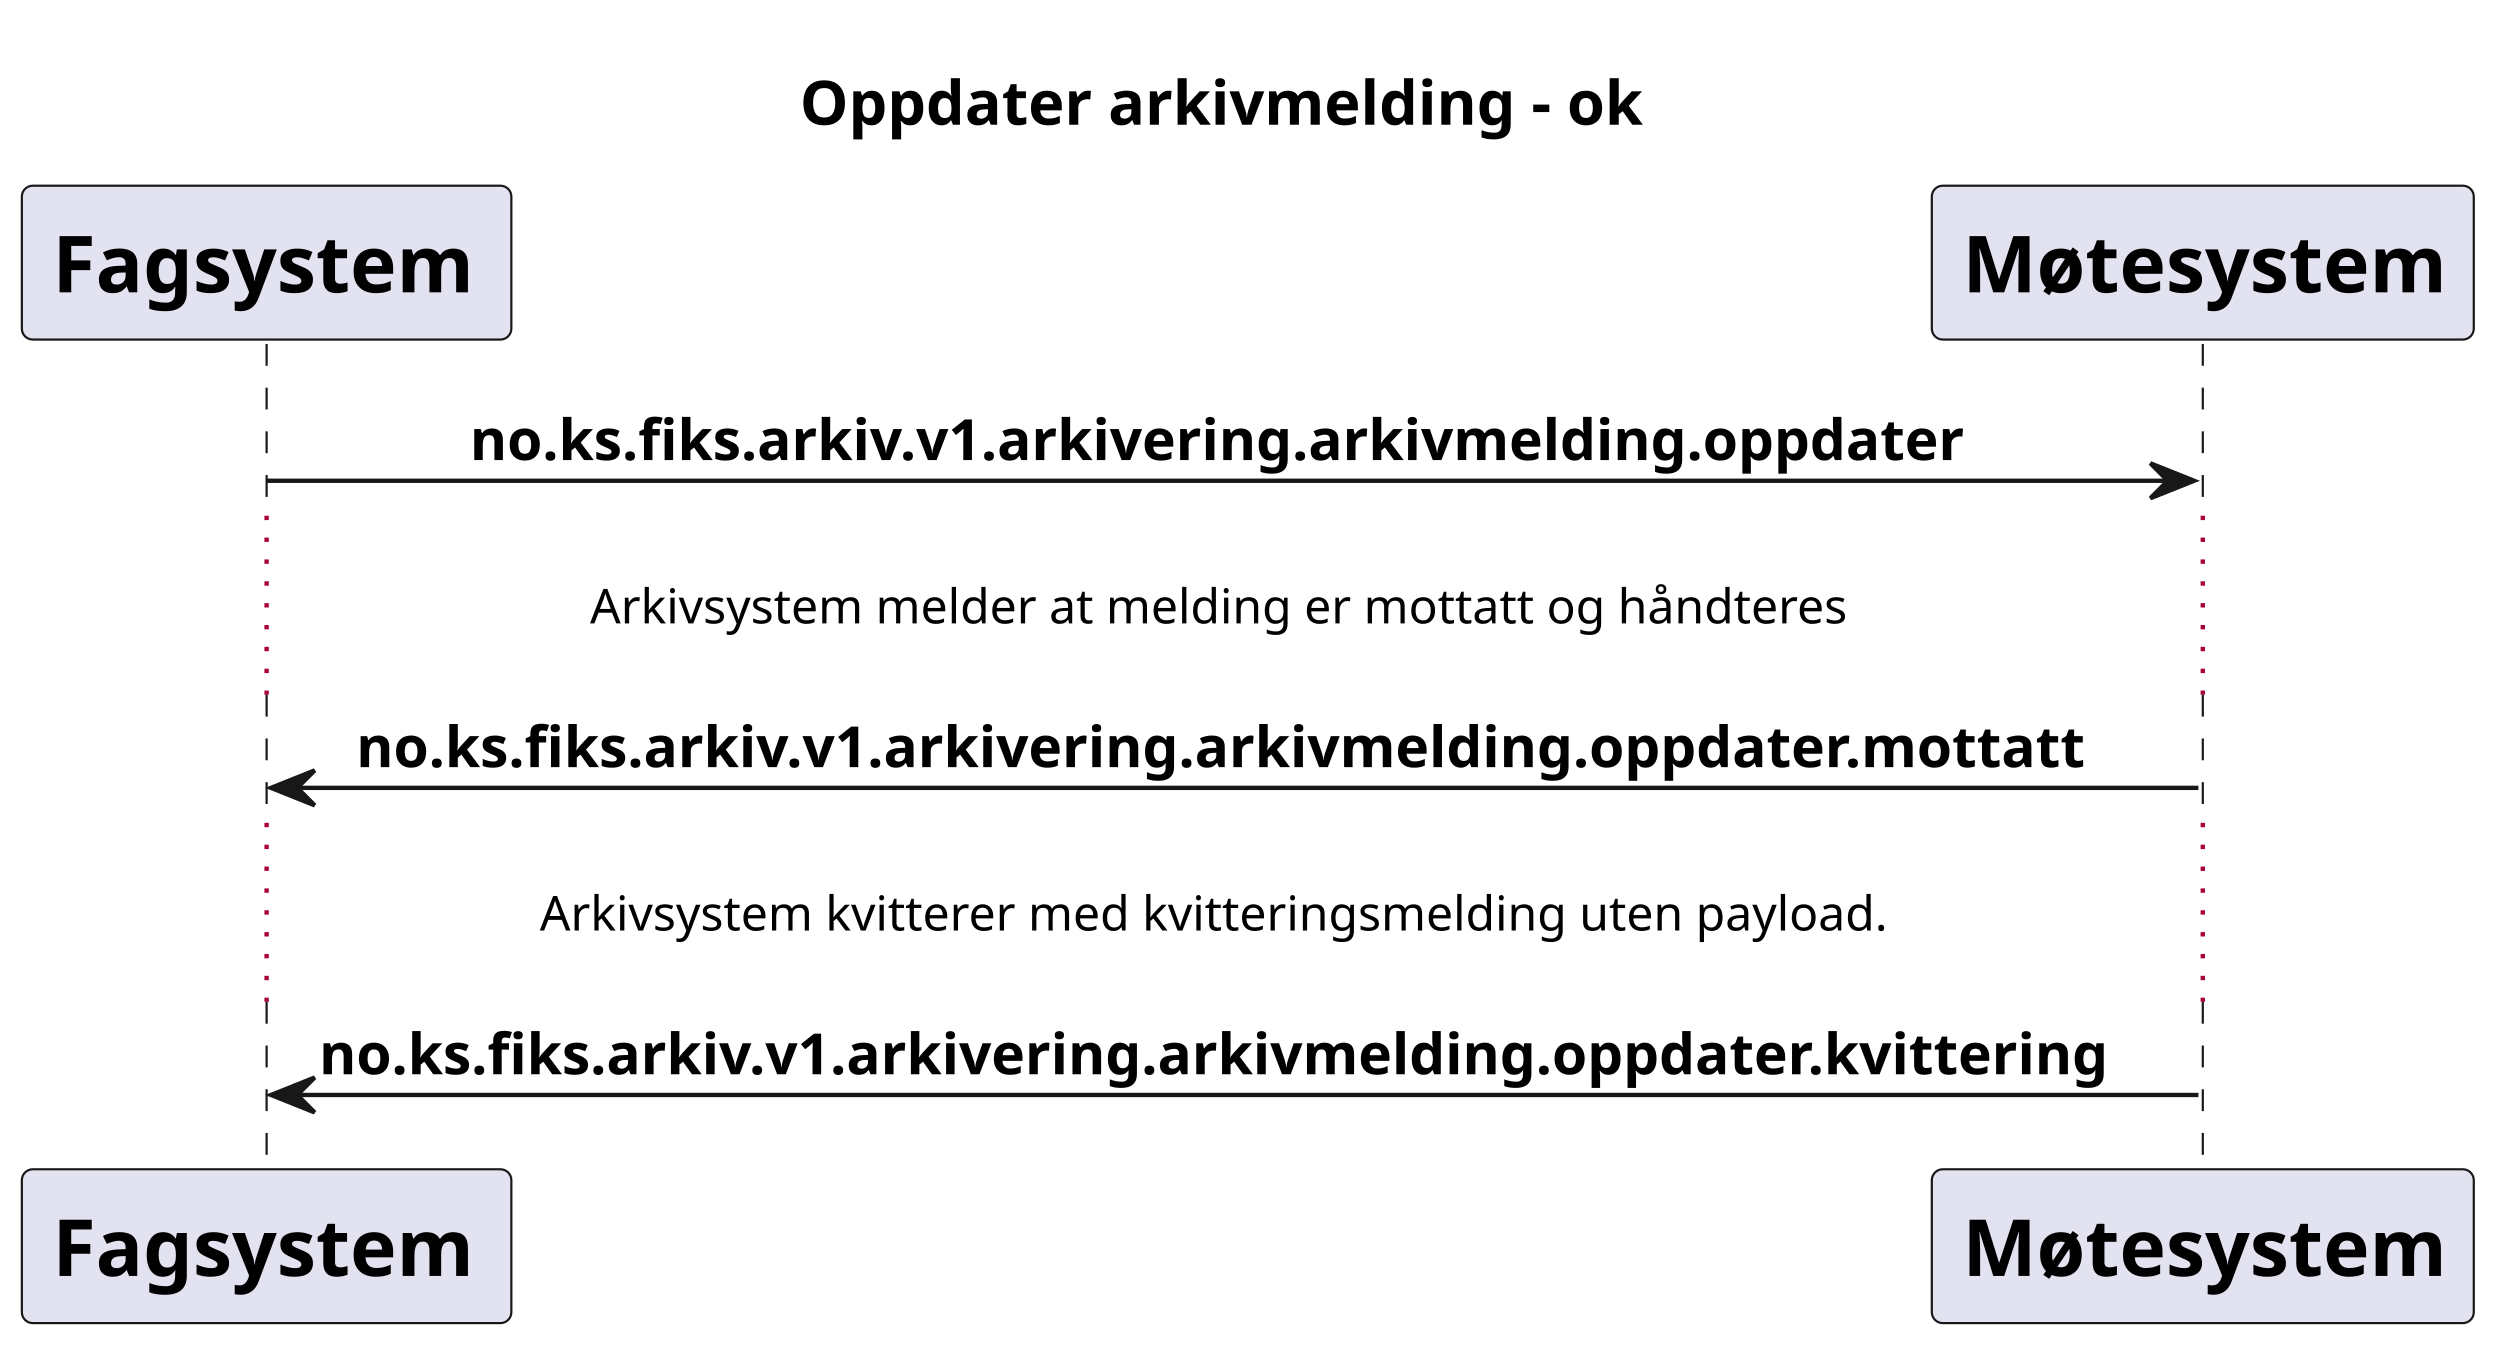
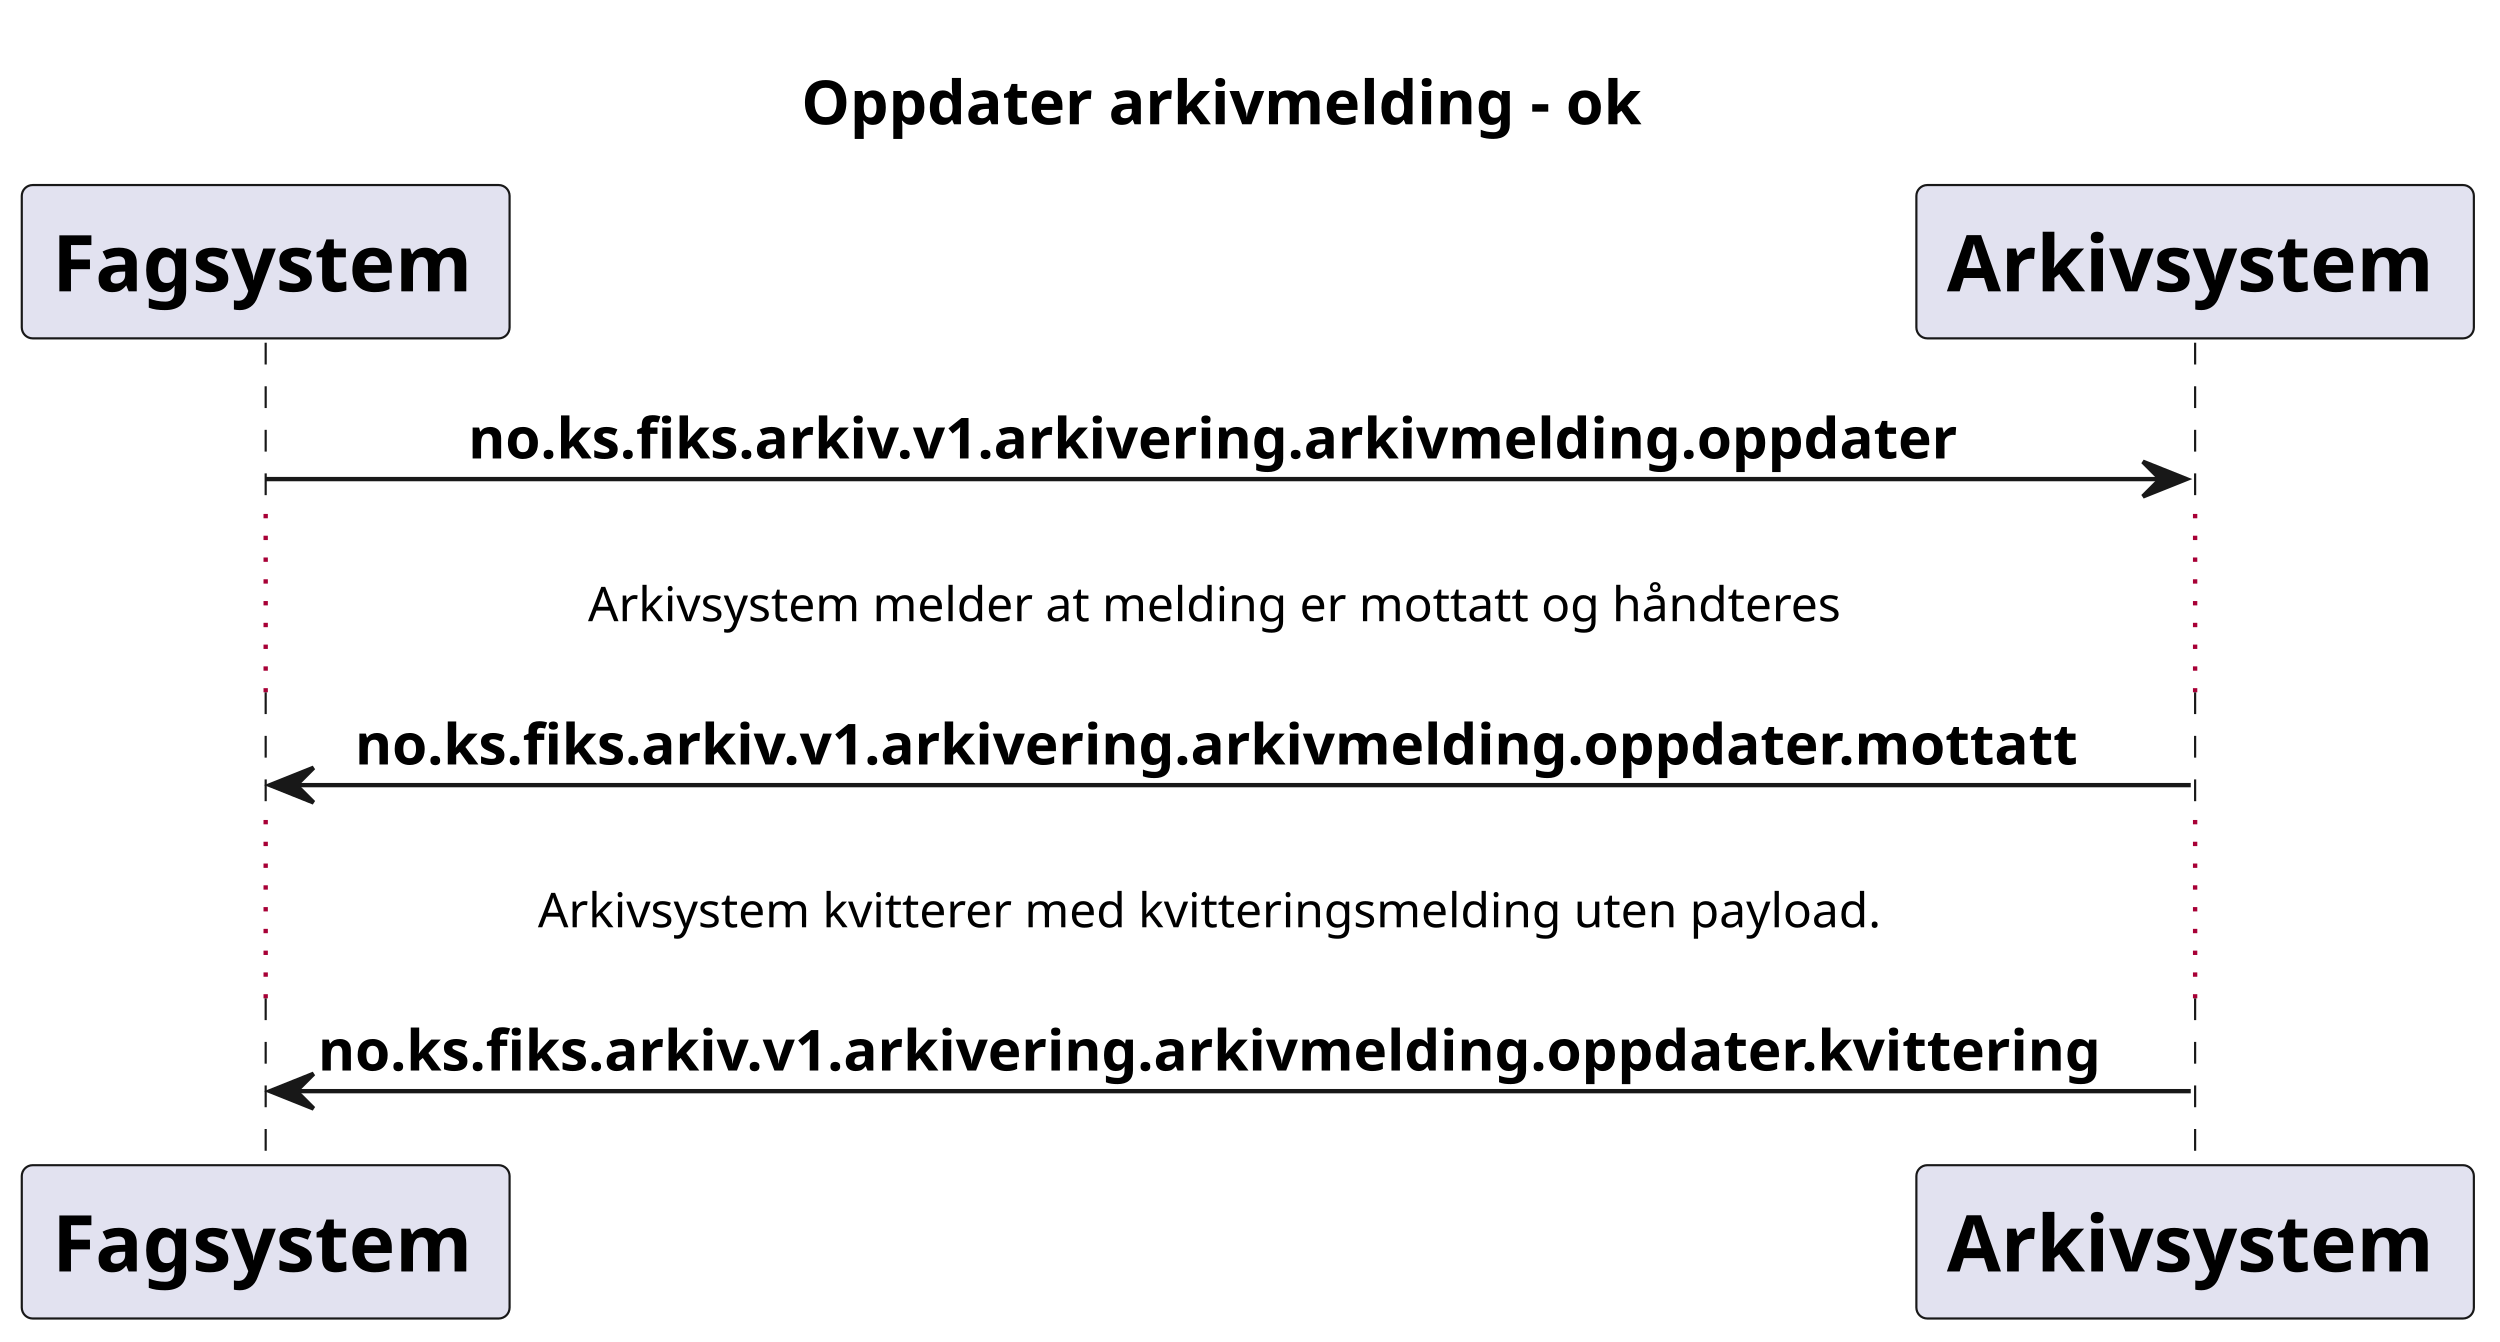
- <svg xmlns="http://www.w3.org/2000/svg" contentStyleType="text/css" height="308px" preserveAspectRatio="none" style="width:572px;height:308px;background:#FFFFFF;" version="1.1" viewBox="0 0 572 308" width="572px" zoomAndPan="magnify">
+ <svg xmlns="http://www.w3.org/2000/svg" contentStyleType="text/css" height="308px" preserveAspectRatio="none" style="width:574px;height:308px;background:#FFFFFF;" version="1.1" viewBox="0 0 574 308" width="574px" zoomAndPan="magnify">
  <defs />
  <g>
-     <text fill="#000000" font-family="sans-serif" font-size="14" font-weight="bold" lengthAdjust="spacing" textLength="204" x="183" y="28.535">Oppdater arkivmelding - ok</text>
+     <text fill="#000000" font-family="sans-serif" font-size="14" font-weight="bold" lengthAdjust="spacing" textLength="204" x="184" y="28.535">Oppdater arkivmelding - ok</text>
    <line style="stroke:#181818;stroke-width:0.5;stroke-dasharray:5.0,5.0;" x1="61" x2="61" y1="78.688" y2="117.998" />
    <line style="stroke:#A80036;stroke-width:1.0;stroke-dasharray:1.0,4.0;" x1="61" x2="61" y1="117.998" y2="158.953" />
    <line style="stroke:#181818;stroke-width:0.5;stroke-dasharray:5.0,5.0;" x1="61" x2="61" y1="158.953" y2="188.264" />
    <line style="stroke:#A80036;stroke-width:1.0;stroke-dasharray:1.0,4.0;" x1="61" x2="61" y1="188.264" y2="229.219" />
    <line style="stroke:#181818;stroke-width:0.5;stroke-dasharray:5.0,5.0;" x1="61" x2="61" y1="229.219" y2="268.529" />
    <line style="stroke:#181818;stroke-width:0.5;stroke-dasharray:5.0,5.0;" x1="504" x2="504" y1="78.688" y2="117.998" />
    <line style="stroke:#A80036;stroke-width:1.0;stroke-dasharray:1.0,4.0;" x1="504" x2="504" y1="117.998" y2="158.953" />
    <line style="stroke:#181818;stroke-width:0.5;stroke-dasharray:5.0,5.0;" x1="504" x2="504" y1="158.953" y2="188.264" />
    <line style="stroke:#A80036;stroke-width:1.0;stroke-dasharray:1.0,4.0;" x1="504" x2="504" y1="188.264" y2="229.219" />
    <line style="stroke:#181818;stroke-width:0.5;stroke-dasharray:5.0,5.0;" x1="504" x2="504" y1="229.219" y2="268.529" />
    <rect fill="#E2E2F0" height="35.199" rx="2.5" ry="2.5" style="stroke:#181818;stroke-width:0.5;" width="112" x="5" y="42.488" />
    <text fill="#000000" font-family="sans-serif" font-size="18" font-weight="bold" lengthAdjust="spacing" textLength="98" x="12" y="66.891">Fagsystem</text>
    <rect fill="#E2E2F0" height="35.199" rx="2.5" ry="2.5" style="stroke:#181818;stroke-width:0.5;" width="112" x="5" y="267.529" />
    <text fill="#000000" font-family="sans-serif" font-size="18" font-weight="bold" lengthAdjust="spacing" textLength="98" x="12" y="291.932">Fagsystem</text>
-     <rect fill="#E2E2F0" height="35.199" rx="2.5" ry="2.5" style="stroke:#181818;stroke-width:0.5;" width="124" x="442" y="42.488" />
-     <text fill="#000000" font-family="sans-serif" font-size="18" font-weight="bold" lengthAdjust="spacing" textLength="110" x="449" y="66.891">Møtesystem</text>
-     <rect fill="#E2E2F0" height="35.199" rx="2.5" ry="2.5" style="stroke:#181818;stroke-width:0.5;" width="124" x="442" y="267.529" />
-     <text fill="#000000" font-family="sans-serif" font-size="18" font-weight="bold" lengthAdjust="spacing" textLength="110" x="449" y="291.932">Møtesystem</text>
+     <rect fill="#E2E2F0" height="35.199" rx="2.5" ry="2.5" style="stroke:#181818;stroke-width:0.5;" width="128" x="440" y="42.488" />
+     <text fill="#000000" font-family="sans-serif" font-size="18" font-weight="bold" lengthAdjust="spacing" textLength="114" x="447" y="66.891">Arkivsystem</text>
+     <rect fill="#E2E2F0" height="35.199" rx="2.5" ry="2.5" style="stroke:#181818;stroke-width:0.5;" width="128" x="440" y="267.529" />
+     <text fill="#000000" font-family="sans-serif" font-size="18" font-weight="bold" lengthAdjust="spacing" textLength="114" x="447" y="291.932">Arkivsystem</text>
    <polygon fill="#181818" points="492,105.998,502,109.998,492,113.998,496,109.998" style="stroke:#181818;stroke-width:1.0;" />
    <line style="stroke:#181818;stroke-width:1.0;" x1="61" x2="498" y1="109.998" y2="109.998" />
    <text fill="#000000" font-family="sans-serif" font-size="13" font-weight="bold" lengthAdjust="spacing" textLength="350" x="107.5" y="105.256">no.ks.fiks.arkiv.v1.arkivering.arkivmelding.oppdater</text>
    <text fill="#000000" font-family="sans-serif" font-size="11" lengthAdjust="spacing" textLength="295" x="135" y="142.633">Arkivsystem melder at melding er mottatt og håndteres</text>
    <polygon fill="#181818" points="72,176.264,62,180.264,72,184.264,68,180.264" style="stroke:#181818;stroke-width:1.0;" />
    <line style="stroke:#181818;stroke-width:1.0;" x1="66" x2="503" y1="180.264" y2="180.264" />
    <text fill="#000000" font-family="sans-serif" font-size="13" font-weight="bold" lengthAdjust="spacing" textLength="402" x="81.5" y="175.522">no.ks.fiks.arkiv.v1.arkivering.arkivmelding.oppdater.mottatt</text>
    <text fill="#000000" font-family="sans-serif" font-size="11" lengthAdjust="spacing" textLength="318" x="123.5" y="212.898">Arkivsystem kvitterer med kvitteringsmelding uten payload.</text>
    <polygon fill="#181818" points="72,246.529,62,250.529,72,254.529,68,250.529" style="stroke:#181818;stroke-width:1.0;" />
    <line style="stroke:#181818;stroke-width:1.0;" x1="66" x2="503" y1="250.529" y2="250.529" />
    <text fill="#000000" font-family="sans-serif" font-size="13" font-weight="bold" lengthAdjust="spacing" textLength="419" x="73" y="245.787">no.ks.fiks.arkiv.v1.arkivering.arkivmelding.oppdater.kvittering</text>
  </g>
</svg>
